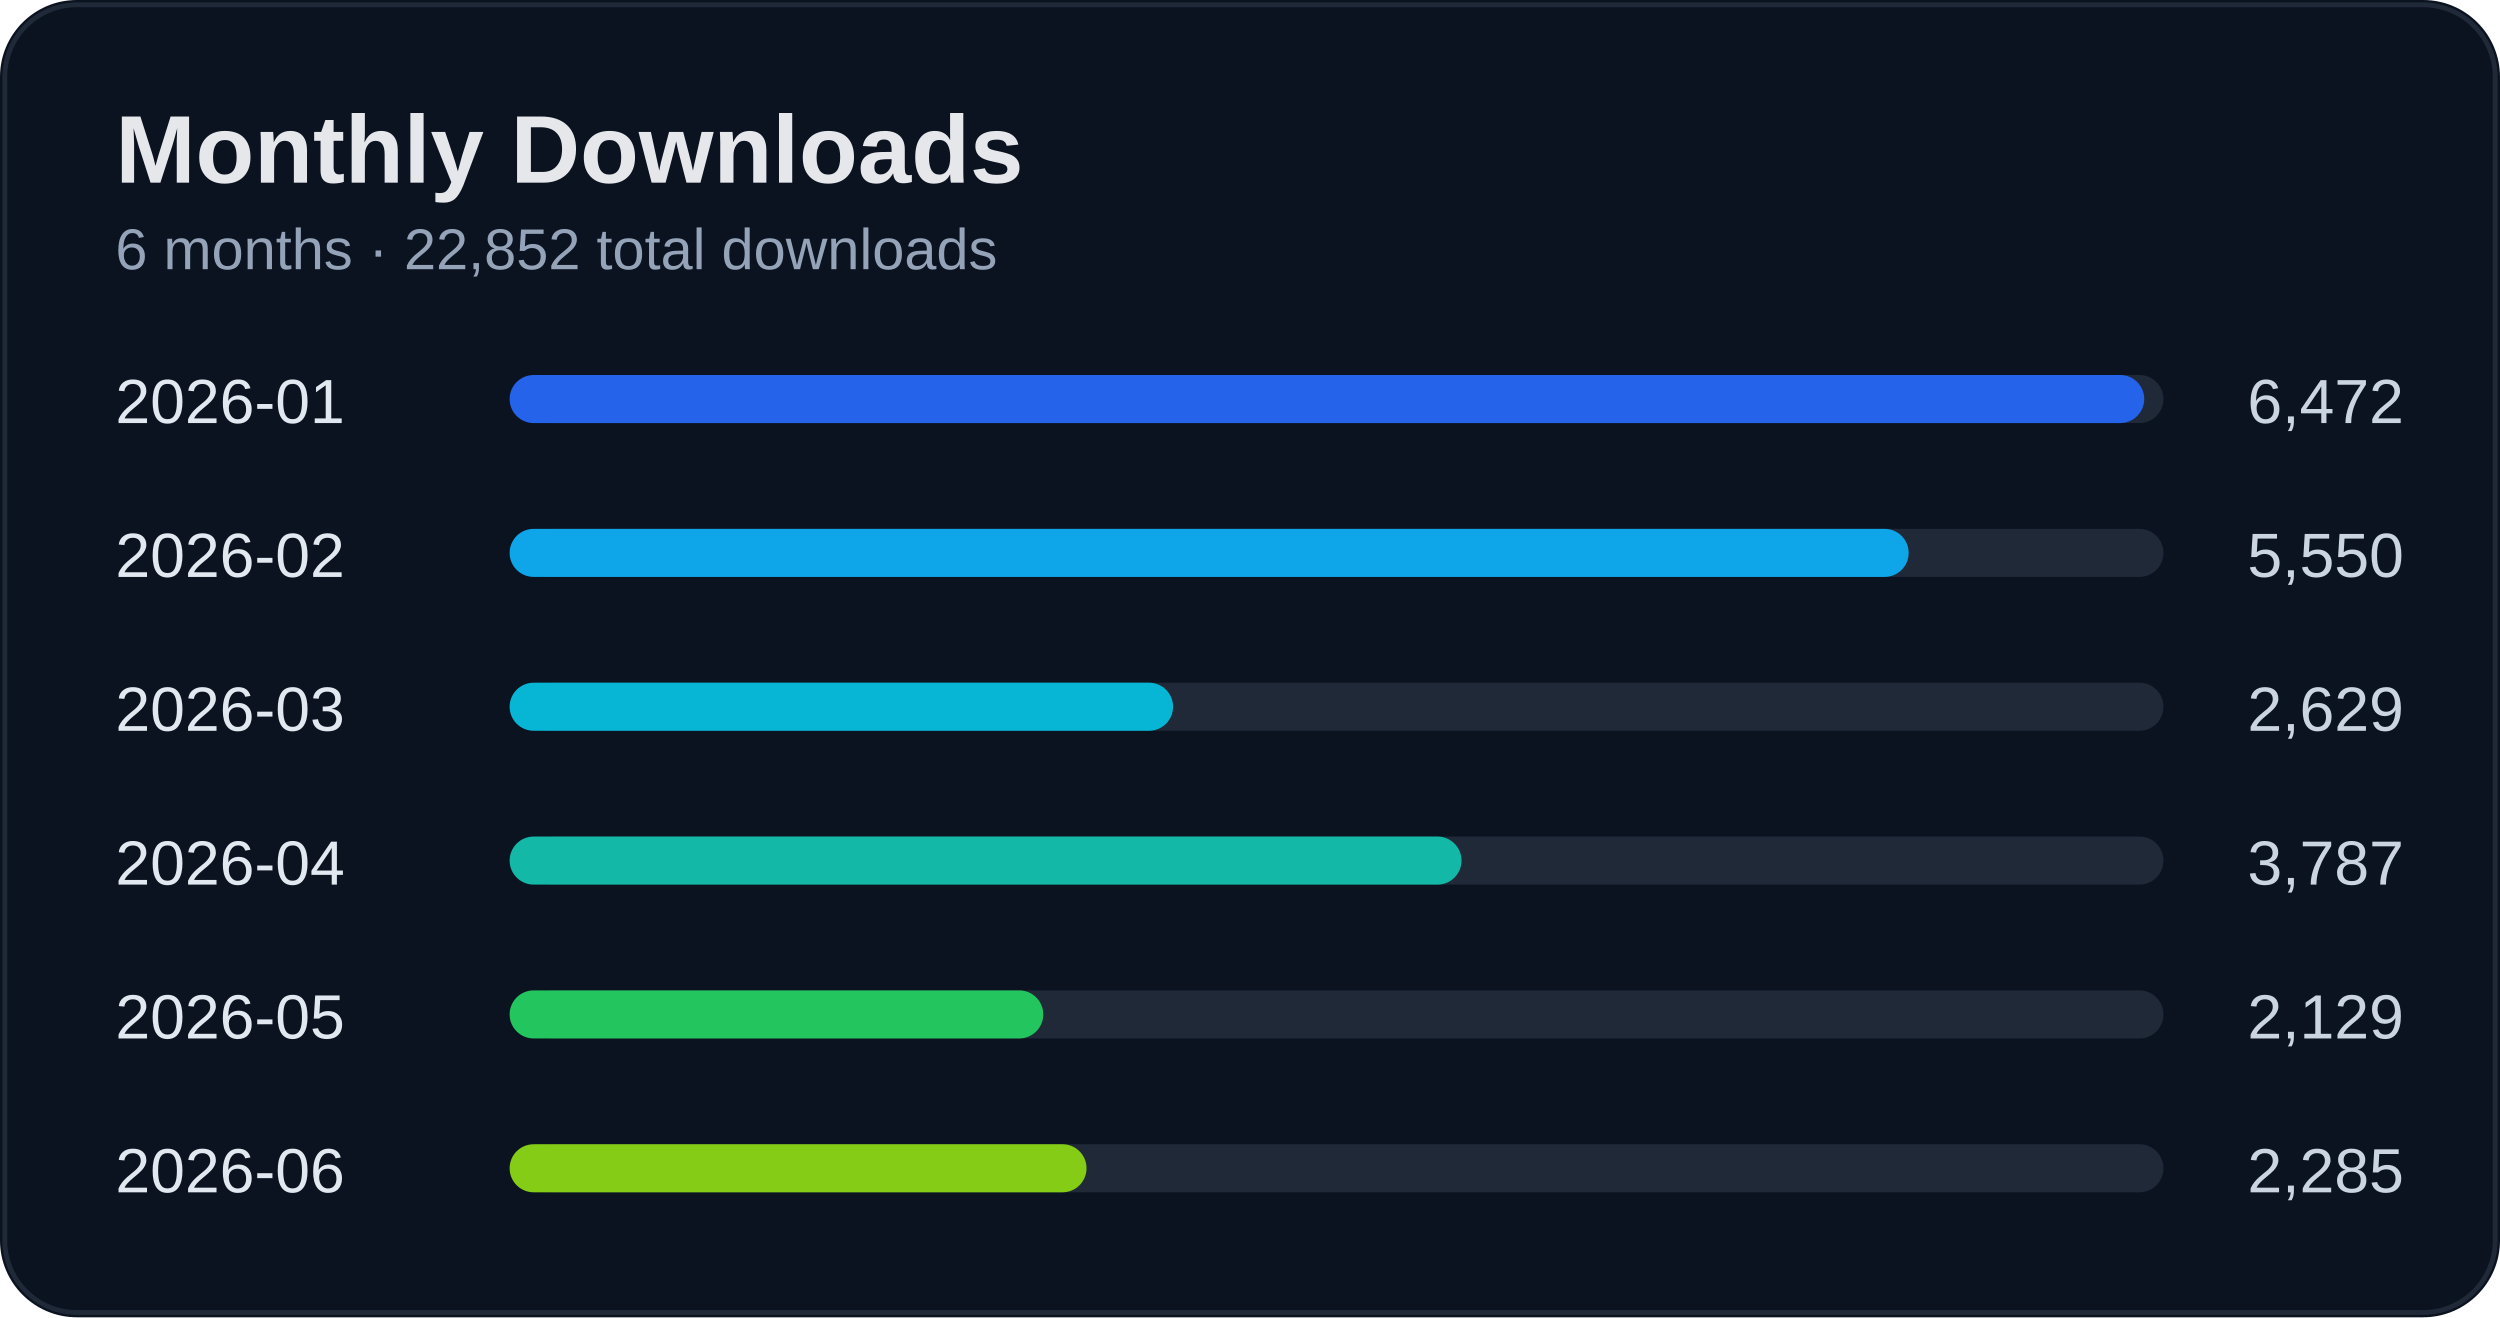
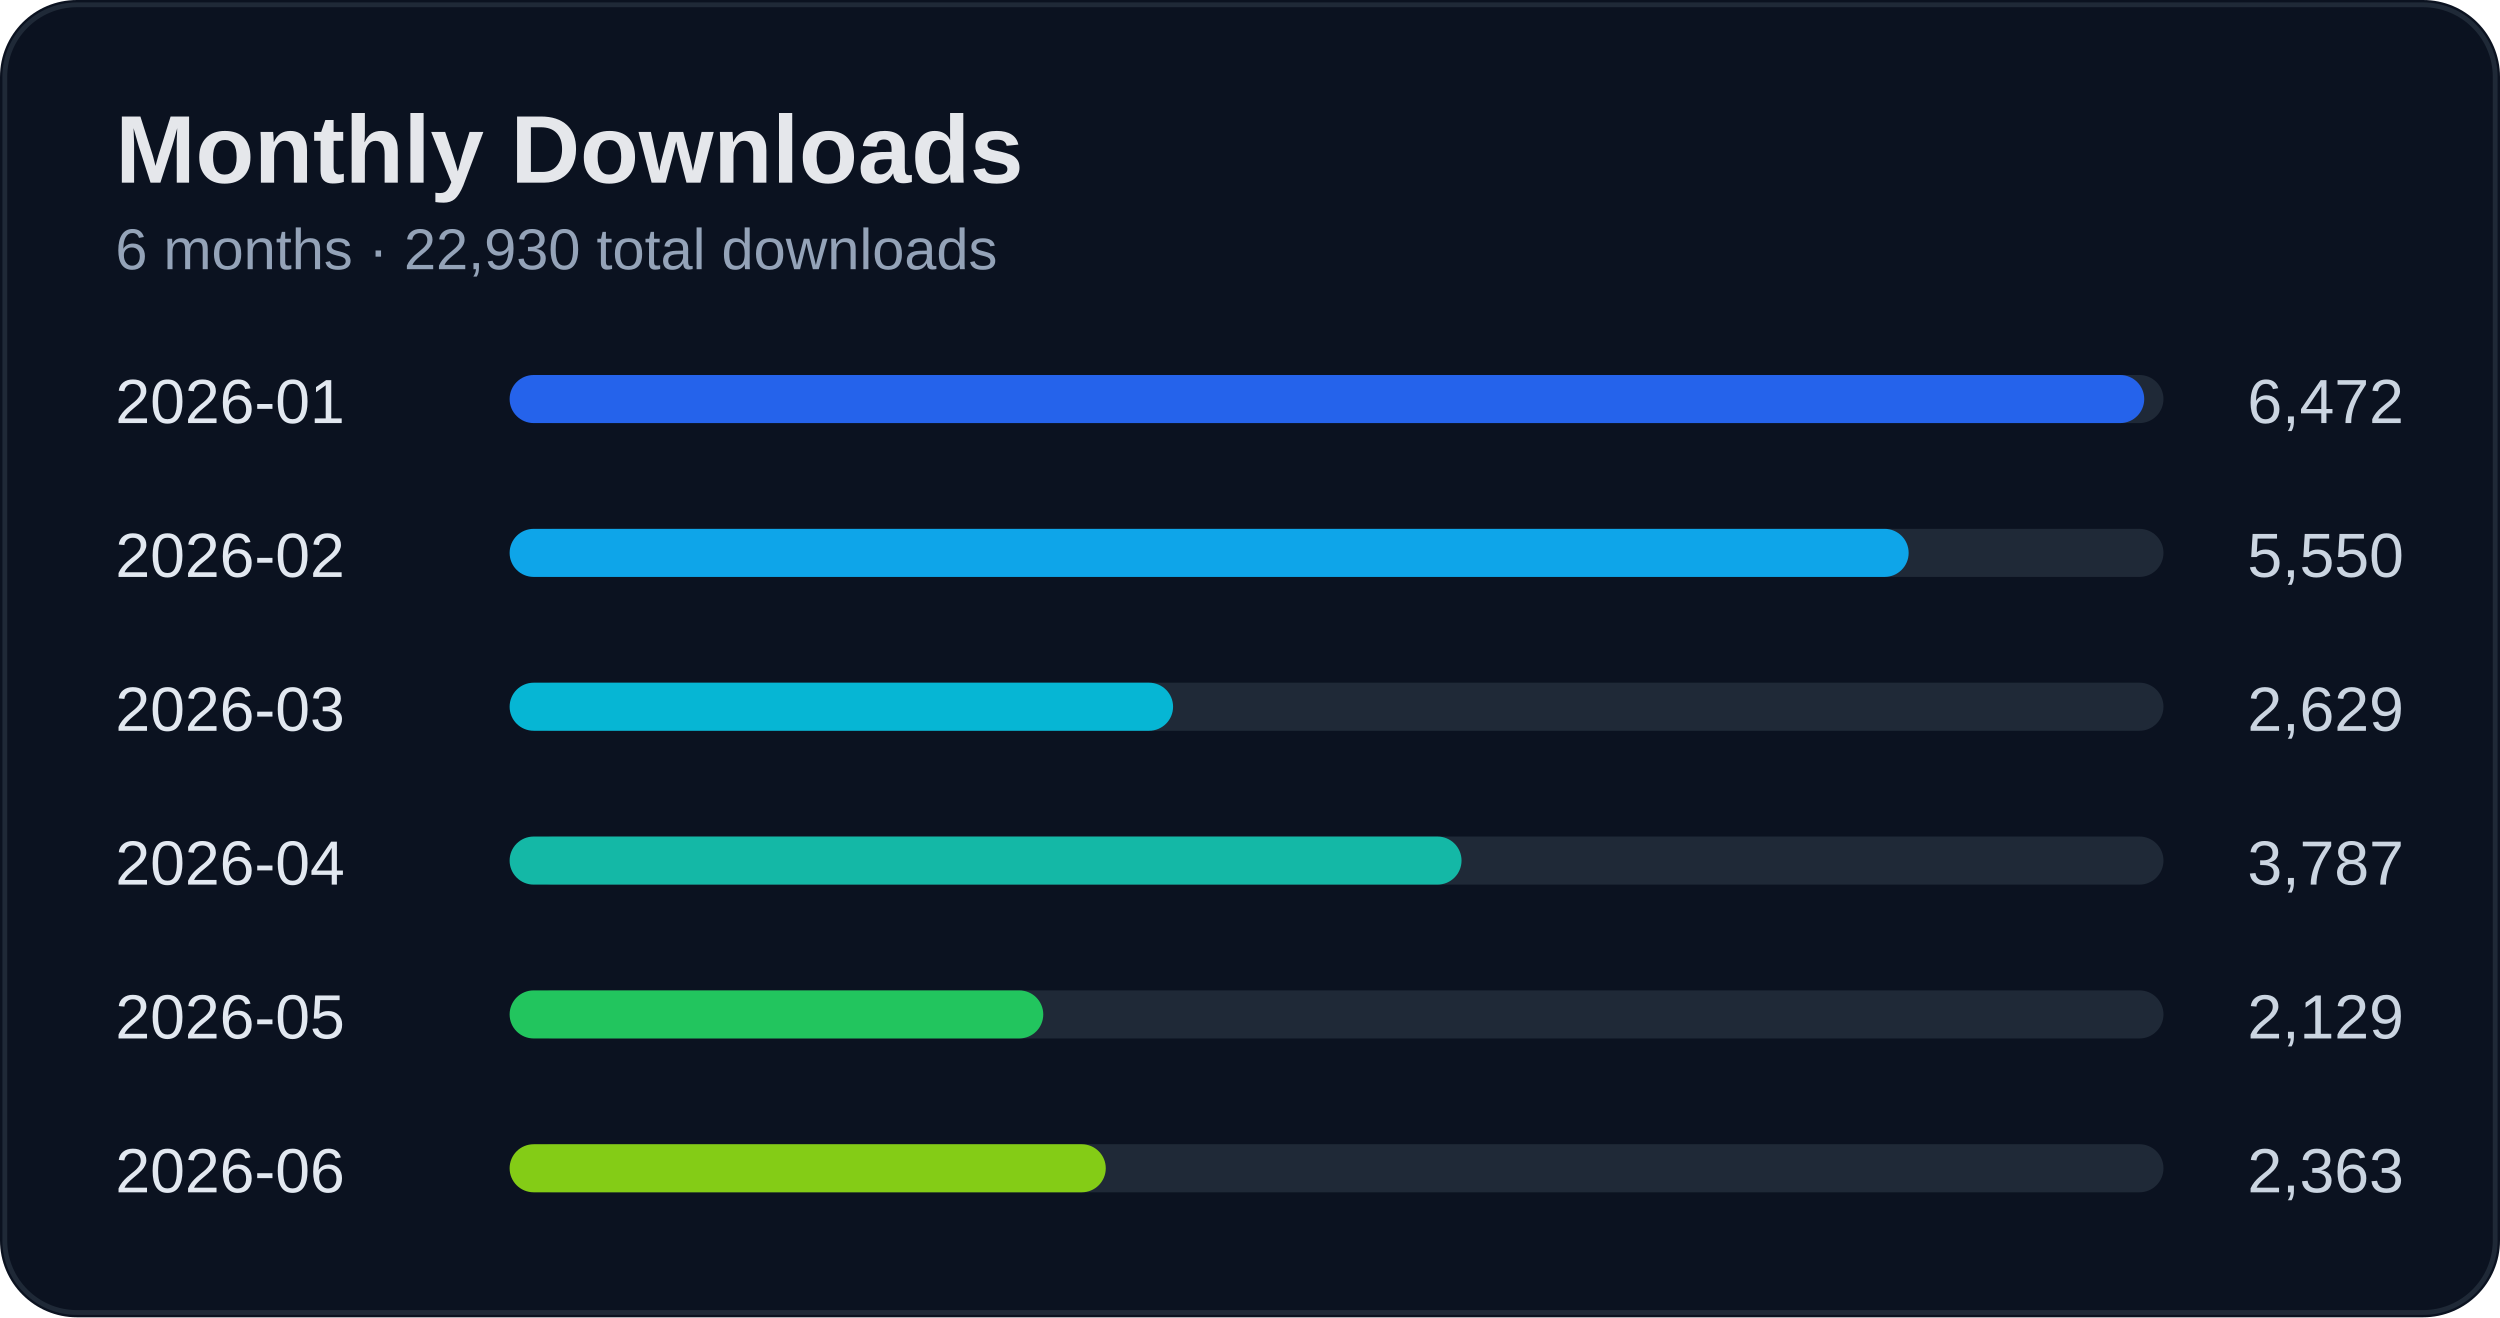
<svg xmlns="http://www.w3.org/2000/svg" width="520" height="274" viewBox="0 0 520 274">
  <rect width="100%" height="100%" rx="16" fill="#0b1220" />
  <rect x="1" y="1" width="518" height="272" rx="15" fill="none" stroke="#1f2937" />
  <text x="24" y="38" fill="#e5e7eb" font-size="20" font-weight="700" font-family="Segoe UI, Arial">Monthly Downloads</text>
-   <text x="24" y="56" fill="#94a3b8" font-size="12" font-family="Segoe UI, Arial">6 months · 22,852 total downloads</text>
+   <text x="24" y="56" fill="#94a3b8" font-size="12" font-family="Segoe UI, Arial">6 months · 22,930 total downloads</text>
  <text x="24" y="88" fill="#e2e8f0" font-size="13" font-family="Segoe UI, Arial">2026-01</text>
  <text x="500" y="88" fill="#cbd5e1" font-size="13" text-anchor="end" font-family="Segoe UI, Arial">6,472</text>
  <rect x="110" y="78" width="340" height="10" rx="5" fill="#1f2937" />
  <rect x="106" y="78" width="340" height="10" rx="5" fill="#2563eb" />
  <text x="24" y="120" fill="#e2e8f0" font-size="13" font-family="Segoe UI, Arial">2026-02</text>
  <text x="500" y="120" fill="#cbd5e1" font-size="13" text-anchor="end" font-family="Segoe UI, Arial">5,550</text>
  <rect x="110" y="110" width="340" height="10" rx="5" fill="#1f2937" />
  <rect x="106" y="110" width="291" height="10" rx="5" fill="#0ea5e9" />
  <text x="24" y="152" fill="#e2e8f0" font-size="13" font-family="Segoe UI, Arial">2026-03</text>
  <text x="500" y="152" fill="#cbd5e1" font-size="13" text-anchor="end" font-family="Segoe UI, Arial">2,629</text>
  <rect x="110" y="142" width="340" height="10" rx="5" fill="#1f2937" />
  <rect x="106" y="142" width="138" height="10" rx="5" fill="#06b6d4" />
  <text x="24" y="184" fill="#e2e8f0" font-size="13" font-family="Segoe UI, Arial">2026-04</text>
  <text x="500" y="184" fill="#cbd5e1" font-size="13" text-anchor="end" font-family="Segoe UI, Arial">3,787</text>
  <rect x="110" y="174" width="340" height="10" rx="5" fill="#1f2937" />
  <rect x="106" y="174" width="198" height="10" rx="5" fill="#14b8a6" />
  <text x="24" y="216" fill="#e2e8f0" font-size="13" font-family="Segoe UI, Arial">2026-05</text>
  <text x="500" y="216" fill="#cbd5e1" font-size="13" text-anchor="end" font-family="Segoe UI, Arial">2,129</text>
  <rect x="110" y="206" width="340" height="10" rx="5" fill="#1f2937" />
  <rect x="106" y="206" width="111" height="10" rx="5" fill="#22c55e" />
  <text x="24" y="248" fill="#e2e8f0" font-size="13" font-family="Segoe UI, Arial">2026-06</text>
-   <text x="500" y="248" fill="#cbd5e1" font-size="13" text-anchor="end" font-family="Segoe UI, Arial">2,285</text>
+   <text x="500" y="248" fill="#cbd5e1" font-size="13" text-anchor="end" font-family="Segoe UI, Arial">2,363</text>
  <rect x="110" y="238" width="340" height="10" rx="5" fill="#1f2937" />
-   <rect x="106" y="238" width="120" height="10" rx="5" fill="#84cc16" />
+   <rect x="106" y="238" width="124" height="10" rx="5" fill="#84cc16" />
</svg>
